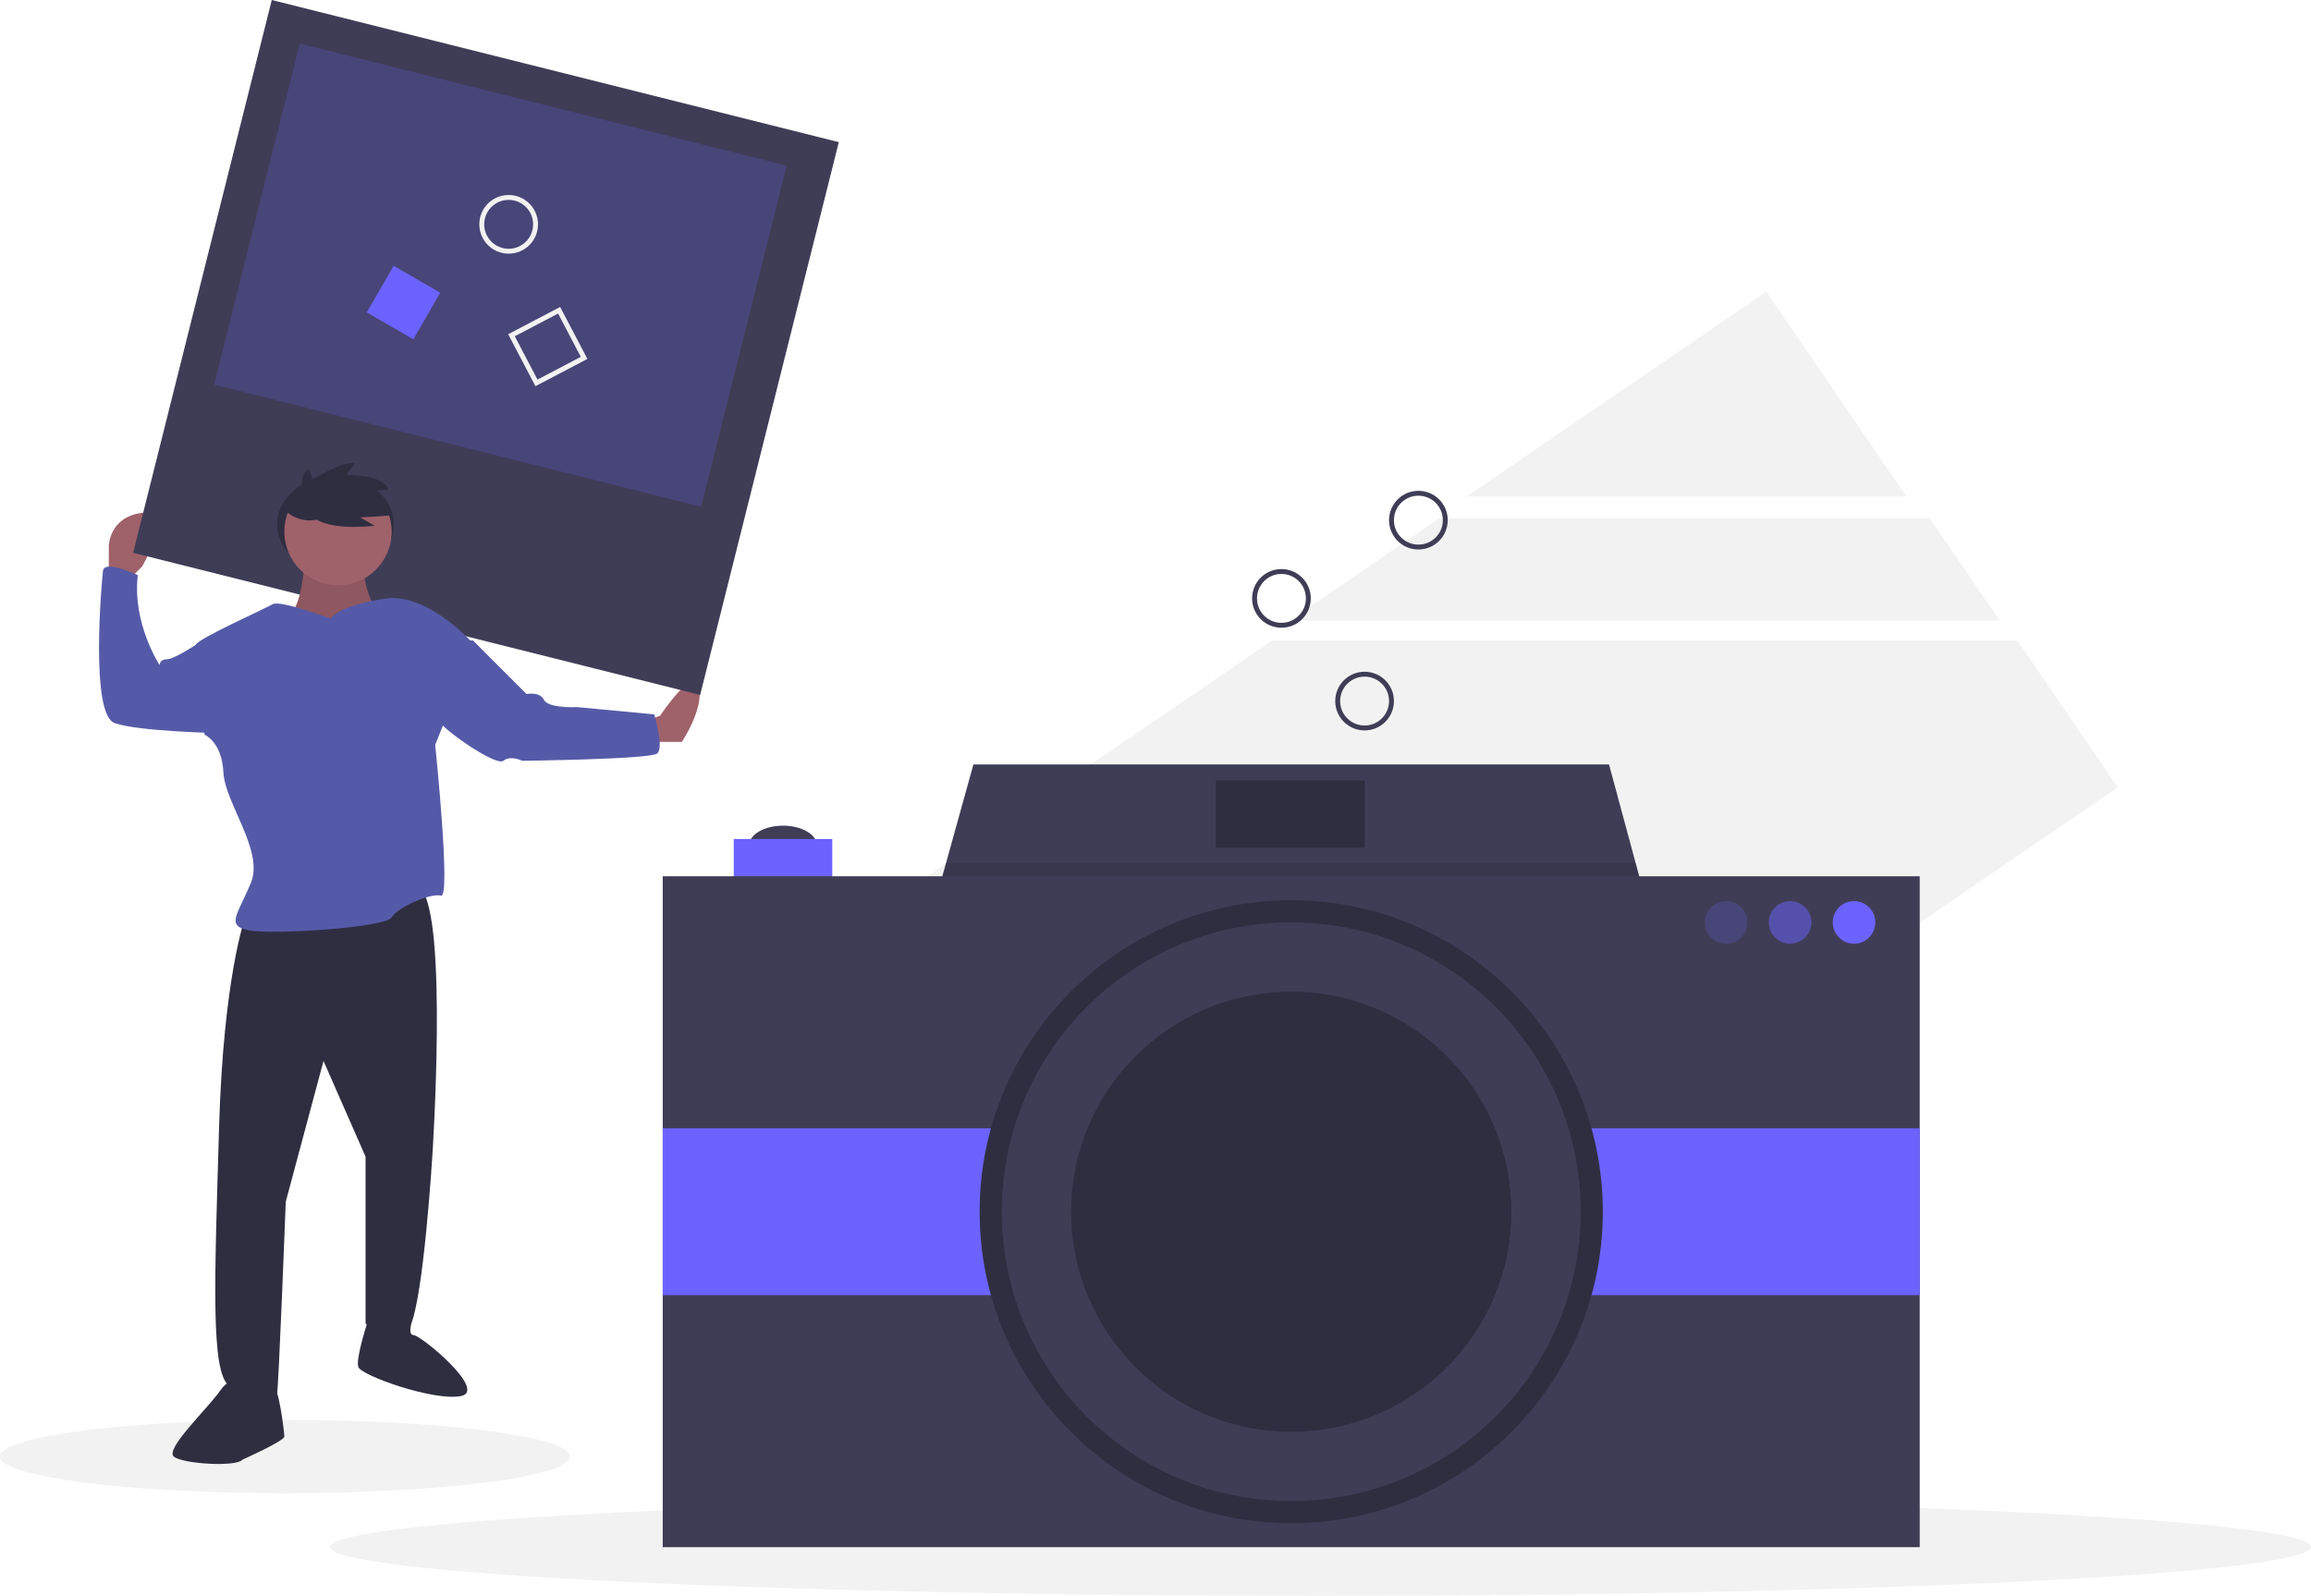
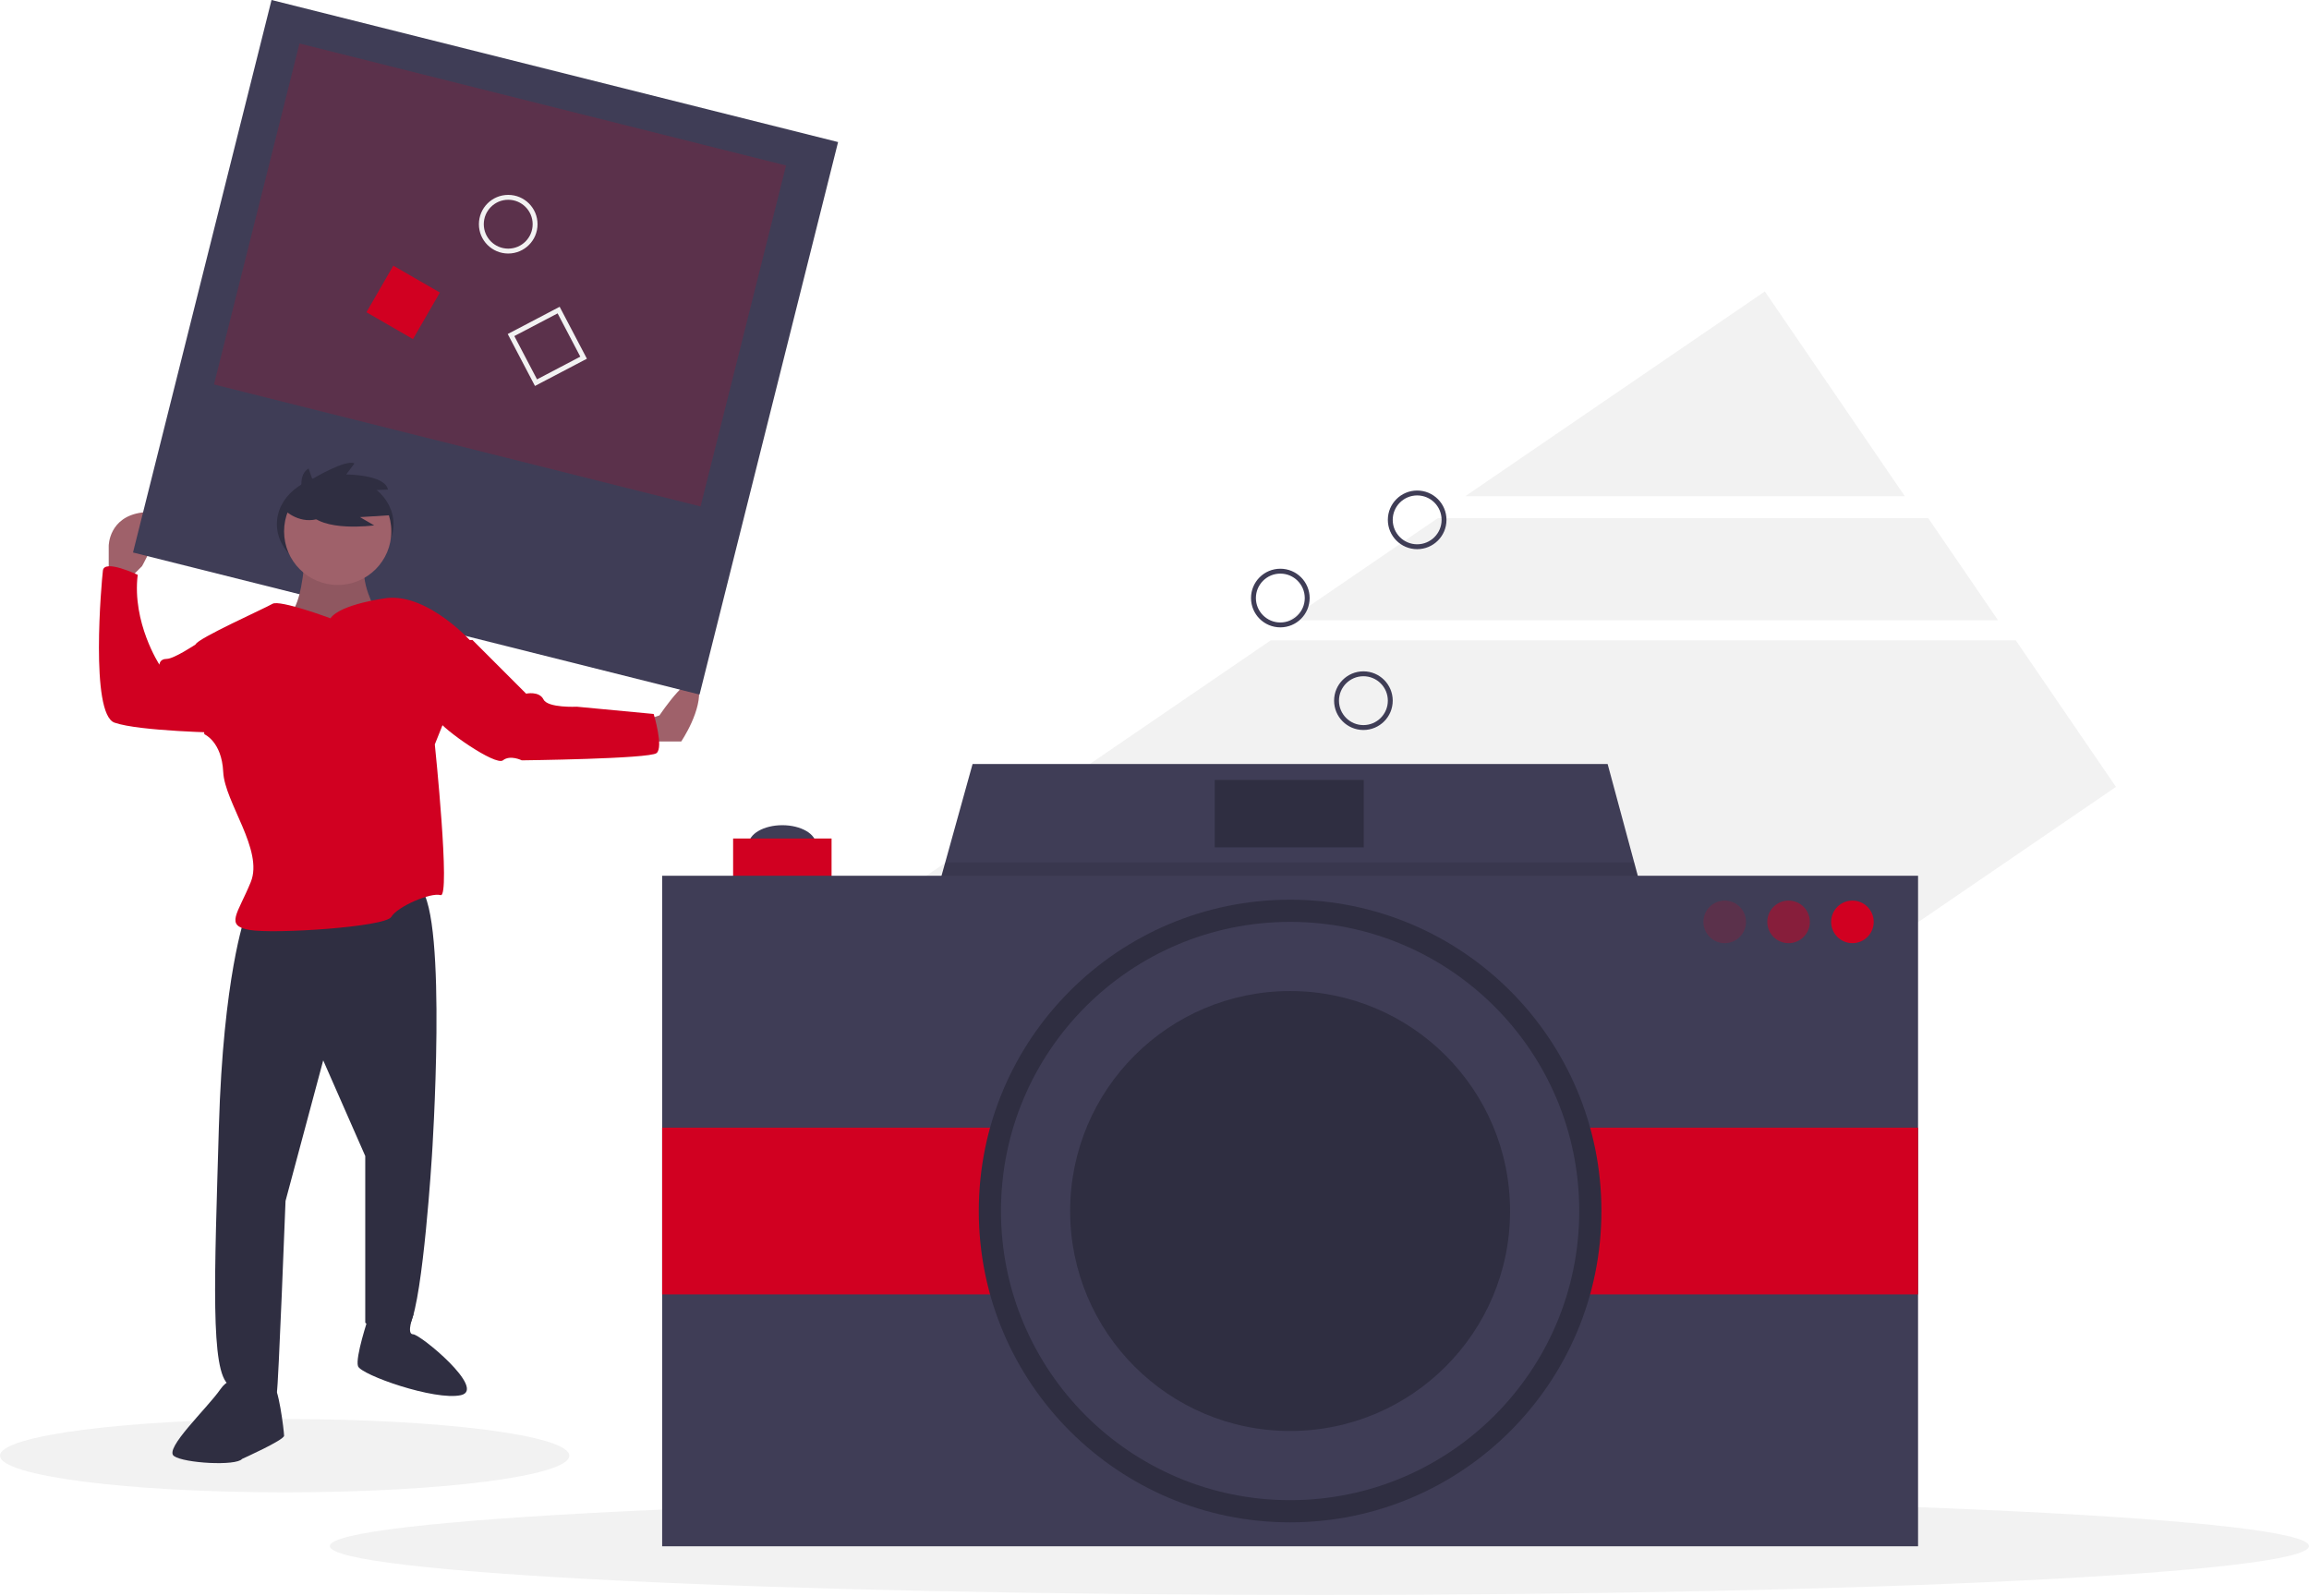
- <svg xmlns="http://www.w3.org/2000/svg" id="aeed419a-5a6b-43d7-93ce-9f8aaad142e0" data-name="Layer 1" width="945" height="652.757" viewBox="0 0 945 652.757">
-   <polygon points="722.297 119.274 599.704 203.07 779.574 203.07 722.297 119.274" fill="#f2f2f2" />
-   <polygon points="789.145 212.022 588.498 212.022 527.329 253.833 817.724 253.833 789.145 212.022" fill="#f2f2f2" />
-   <polygon points="520.047 262.08 326.168 394.601 464.272 596.646 866 322.053 825.007 262.08 520.047 262.08" fill="#f2f2f2" />
-   <ellipse cx="540" cy="632.757" rx="405" ry="20" fill="#f2f2f2" />
-   <ellipse cx="116.5" cy="595.757" rx="116.5" ry="15" fill="#f2f2f2" />
-   <ellipse cx="320.186" cy="345.709" rx="13.794" ry="7.986" fill="#3f3d56" />
-   <polygon points="682.636 404.151 372.638 404.151 380.261 376.709 386.853 352.969 398.048 312.676 657.952 312.676 668.827 352.969 676.269 380.556 682.636 404.151" fill="#3f3d56" />
-   <polygon points="676.269 380.556 380.261 380.556 380.261 376.709 386.853 352.969 668.827 352.969 676.269 380.556" opacity="0.1" />
-   <rect x="300.04" y="343.168" width="40.292" height="31.218" fill="#6c63ff" />
-   <rect x="271" y="358.414" width="514" height="274.424" fill="#3f3d56" />
-   <rect x="271" y="461.504" width="514" height="68.243" fill="#6c63ff" />
-   <circle cx="528" cy="495.625" r="127.411" fill="#2f2e41" />
-   <circle cx="528" cy="495.625" r="118.336" fill="#3f3d56" />
-   <circle cx="528" cy="495.625" r="90.023" fill="#2f2e41" />
-   <circle cx="705.867" cy="377.289" r="8.712" fill="#6c63ff" opacity="0.2" />
-   <circle cx="732.003" cy="377.289" r="8.712" fill="#6c63ff" opacity="0.5" />
-   <circle cx="758.138" cy="377.289" r="8.712" fill="#6c63ff" />
-   <rect x="497.145" y="319.21" width="60.983" height="27.588" fill="#2f2e41" />
-   <path d="M180.299,360.655l5.338-5.338s13.643-23.727,0-21.947S171.995,347.012,171.995,347.012v13.643Z" transform="translate(-127.5 -123.6216)" fill="#9f616a" />
-   <path d="M392.059,418.192l5.338-1.78s14.236-21.354,16.015-11.863-7.118,22.54-7.118,22.54h-14.236Z" transform="translate(-127.5 -123.6216)" fill="#9f616a" />
-   <rect x="206.695" y="149.191" width="239.046" height="233.114" transform="translate(-53.07135 -194.9822) rotate(14.07623)" fill="#3f3d56" />
-   <rect x="229.494" y="164.228" width="205.295" height="143.861" transform="translate(-60.09004 -197.3113) rotate(14.07623)" fill="#6c63ff" opacity="0.2" />
-   <ellipse cx="137.187" cy="214.493" rx="23.865" ry="19.871" fill="#2f2e41" />
-   <path d="M227.752,498.862s-8.897,24.32-10.677,86.009-3.559,100.245,4.152,105.584,18.981,4.152,19.574,2.966,3.559-78.298,3.559-78.298l15.422-57.537,17.202,39.149V664.949s13.05,11.863,18.388.593,8.897-68.807,8.897-68.807,6.525-97.872-4.745-109.736S227.752,498.862,227.752,498.862Z" transform="translate(-127.5 -123.6216)" fill="#2f2e41" />
-   <path d="M229.532,690.455s-6.525-5.932-11.863,1.78-23.133,24.32-18.981,27.286,25.506,4.152,27.879,1.186c0,0,17.202-7.711,17.202-9.491s-2.373-21.354-4.745-20.761S230.125,695.794,229.532,690.455Z" transform="translate(-127.5 -123.6216)" fill="#2f2e41" />
-   <path d="M285.289,661.39h11.496s-3.191,8.304-.225,8.304,30.251,22.54,19.574,24.913-40.928-8.304-42.115-11.863,4.152-19.574,4.152-19.574l7.118,3.559Z" transform="translate(-127.5 -123.6216)" fill="#2f2e41" />
-   <path d="M252.072,353.537s-1.186,20.168-7.118,21.947,18.981,20.168,18.981,20.168l17.202-22.54s-6.525-11.27-4.152-19.574S252.072,353.537,252.072,353.537Z" transform="translate(-127.5 -123.6216)" fill="#9f616a" />
-   <path d="M252.072,353.537s-1.186,20.168-7.118,21.947,18.981,20.168,18.981,20.168l17.202-22.54s-6.525-11.27-4.152-19.574S252.072,353.537,252.072,353.537Z" transform="translate(-127.5 -123.6216)" opacity="0.1" />
-   <path d="M262.749,376.67s-20.761-7.711-23.727-5.932-30.845,14.236-31.438,16.609,3.559,36.776,3.559,36.776,7.118,2.966,7.711,15.422,16.609,32.031,11.27,45.081-10.677,17.795-.593,19.574,55.758-1.186,58.13-5.338,16.015-10.084,20.168-8.897-2.373-61.689-2.373-61.689l3.559-8.897,11.863-32.624s-17.795-20.168-34.997-18.388C285.883,368.366,266.901,370.739,262.749,376.67Z" transform="translate(-127.5 -123.6216)" fill="#555aa8" />
-   <path d="M216.482,389.127l-8.897-1.78s-8.897,5.932-11.863,5.932-2.966,2.373-2.966,2.373-11.27-17.202-8.897-36.776c0,0-13.643-6.525-14.236-1.78s-5.338,58.723,4.745,62.282,44.487,4.152,44.487,4.152Z" transform="translate(-127.5 -123.6216)" fill="#555aa8" />
-   <path d="M312.575,385.568h8.304l21.947,21.947s5.338-1.186,7.118,2.373,13.643,2.966,13.643,2.966l31.438,2.966s4.152,13.643,1.186,16.015-55.164,2.966-55.164,2.966-4.745-2.373-7.711,0-24.32-12.456-26.692-16.609S312.575,385.568,312.575,385.568Z" transform="translate(-127.5 -123.6216)" fill="#555aa8" />
-   <circle cx="138.215" cy="217.459" r="21.947" fill="#9f616a" />
-   <path d="M252.107,328.316s-3.754-9.76,1.689-12.951l1.502,4.317s13.701-8.258,17.268-6.381l-3.378,4.505s15.954,0,17.08,6.194l-5.631.188s6.006,3.942,6.194,10.323l-12.012.751,5.818,3.378s-21.772,3.003-27.028-5.631Z" transform="translate(-127.5 -123.6216)" fill="#2f2e41" />
-   <path d="M244.064,332.479s6.36,6.254,14.592,3.167,0-14.405,0-14.405l-5.488-2.744Z" transform="translate(-127.5 -123.6216)" fill="#2f2e41" />
-   <rect x="340.5" y="254.378" width="22" height="22" transform="translate(-210.5398 69.9716) rotate(-27.67193)" fill="none" stroke="#f2f2f2" stroke-miterlimit="10" stroke-width="2" />
-   <rect x="281.5" y="236.378" width="22" height="22" transform="translate(35.37678 -236.7292) rotate(30)" fill="#6c63ff" />
-   <circle cx="558" cy="286.757" r="11" fill="none" stroke="#3f3d56" stroke-miterlimit="10" stroke-width="2" />
-   <circle cx="524" cy="244.757" r="11" fill="none" stroke="#3f3d56" stroke-miterlimit="10" stroke-width="2" />
-   <circle cx="580" cy="212.757" r="11" fill="none" stroke="#3f3d56" stroke-miterlimit="10" stroke-width="2" />
-   <circle cx="208" cy="91.757" r="11" fill="none" stroke="#f2f2f2" stroke-miterlimit="10" stroke-width="2" />
+ <svg xmlns="http://www.w3.org/2000/svg" width="100%" height="100%" viewBox="0 0 945 653" version="1.1" xml:space="preserve" style="fill-rule:evenodd;clip-rule:evenodd;stroke-miterlimit:10;">
+   <path d="M722.297,119.274L599.704,203.07L779.574,203.07L722.297,119.274Z" style="fill:rgb(242,242,242);fill-rule:nonzero;" />
+   <path d="M789.145,212.022L588.498,212.022L527.329,253.833L817.724,253.833L789.145,212.022Z" style="fill:rgb(242,242,242);fill-rule:nonzero;" />
+   <path d="M520.047,262.08L326.168,394.601L464.272,596.646L866,322.053L825.007,262.08L520.047,262.08Z" style="fill:rgb(242,242,242);fill-rule:nonzero;" />
+   <ellipse cx="540" cy="632.757" rx="405" ry="20" style="fill:rgb(242,242,242);" />
+   <ellipse cx="116.5" cy="595.757" rx="116.5" ry="15" style="fill:rgb(242,242,242);" />
+   <ellipse cx="320.186" cy="345.709" rx="13.794" ry="7.986" style="fill:rgb(63,61,86);" />
+   <path d="M682.636,404.151L372.638,404.151L380.261,376.709L386.853,352.969L398.048,312.676L657.952,312.676L668.827,352.969L676.269,380.556L682.636,404.151Z" style="fill:rgb(63,61,86);fill-rule:nonzero;" />
+   <path d="M676.269,380.556L380.261,380.556L380.261,376.709L386.853,352.969L668.827,352.969L676.269,380.556Z" style="fill-opacity:0.1;fill-rule:nonzero;" />
+   <rect x="300.04" y="343.168" width="40.292" height="31.218" style="fill:rgb(209,0,33);" />
+   <rect x="271" y="358.414" width="514" height="274.424" style="fill:rgb(63,61,86);" />
+   <rect x="271" y="461.504" width="514" height="68.243" style="fill:rgb(209,0,33);" />
+   <circle cx="528" cy="495.626" r="127.411" style="fill:rgb(47,46,65);" />
+   <circle cx="528" cy="495.626" r="118.336" style="fill:rgb(63,61,86);" />
+   <circle cx="528" cy="495.626" r="90.023" style="fill:rgb(47,46,65);" />
+   <circle cx="705.867" cy="377.289" r="8.712" style="fill:rgb(209,0,33);fill-opacity:0.2;" />
+   <circle cx="732.003" cy="377.289" r="8.712" style="fill:rgb(209,0,33);fill-opacity:0.5;" />
+   <circle cx="758.138" cy="377.289" r="8.712" style="fill:rgb(209,0,33);" />
+   <rect x="497.145" y="319.21" width="60.983" height="27.588" style="fill:rgb(47,46,65);" />
+   <g transform="matrix(1,0,0,1,-127.5,-123.622)">
+     <path d="M180.299,360.655L185.637,355.316C185.637,355.316 199.28,331.59 185.637,333.369C171.995,335.149 171.995,347.012 171.995,347.012L171.995,360.655L180.299,360.655Z" style="fill:rgb(159,97,106);fill-rule:nonzero;" />
+   </g>
+   <g transform="matrix(1,0,0,1,-127.5,-123.622)">
+     <path d="M392.059,418.192L397.398,416.412C397.398,416.412 411.634,395.058 413.413,404.549C415.193,414.04 406.295,427.089 406.295,427.089L392.059,427.089L392.059,418.192Z" style="fill:rgb(159,97,106);fill-rule:nonzero;" />
+   </g>
+   <g transform="matrix(0.969973,0.243213,-0.243213,0.969973,-53.0714,-194.982)">
+     <rect x="206.695" y="149.191" width="239.046" height="233.114" style="fill:rgb(63,61,86);" />
+   </g>
+   <g transform="matrix(0.969973,0.243213,-0.243213,0.969973,-60.09,-197.311)">
+     <rect x="229.494" y="164.228" width="205.295" height="143.861" style="fill:rgb(209,0,33);fill-opacity:0.2;" />
+   </g>
+   <ellipse cx="137.187" cy="214.493" rx="23.865" ry="19.871" style="fill:rgb(47,46,65);" />
+   <g transform="matrix(1,0,0,1,-127.5,-123.622)">
+     <path d="M227.752,498.862C227.752,498.862 218.855,523.182 217.075,584.872C215.296,646.561 213.516,685.117 221.227,690.455C228.939,695.794 240.209,694.607 240.802,693.421C241.395,692.235 244.361,615.123 244.361,615.123L259.783,557.586L276.985,596.735L276.985,664.949C276.985,664.949 290.035,676.812 295.373,665.542C300.712,654.272 304.271,596.735 304.271,596.735C304.271,596.735 310.796,498.863 299.525,486.999C288.255,475.136 227.752,498.862 227.752,498.862Z" style="fill:rgb(47,46,65);fill-rule:nonzero;" />
+   </g>
+   <g transform="matrix(1,0,0,1,-127.5,-123.622)">
+     <path d="M229.532,690.455C229.532,690.455 223.007,684.523 217.668,692.235C212.33,699.946 194.535,716.554 198.687,719.52C202.839,722.486 224.193,723.672 226.566,720.707C226.566,720.707 243.768,712.995 243.768,711.216C243.768,709.436 241.395,689.862 239.022,690.455C236.65,691.048 230.125,695.794 229.532,690.455Z" style="fill:rgb(47,46,65);fill-rule:nonzero;" />
+   </g>
+   <g transform="matrix(1,0,0,1,-127.5,-123.622)">
+     <path d="M285.289,661.39L296.785,661.39C296.785,661.39 293.594,669.694 296.56,669.694C299.525,669.694 326.811,692.235 316.134,694.607C305.457,696.98 275.206,686.303 274.019,682.744C272.833,679.185 278.171,663.17 278.171,663.17L285.289,666.729L285.289,661.39Z" style="fill:rgb(47,46,65);fill-rule:nonzero;" />
+   </g>
+   <g transform="matrix(1,0,0,1,-127.5,-123.622)">
+     <path d="M252.072,353.537C252.072,353.537 250.886,373.704 244.954,375.484C239.022,377.263 263.935,395.652 263.935,395.652L281.137,373.111C281.137,373.111 274.612,361.841 276.985,353.537C279.358,345.233 252.072,353.537 252.072,353.537Z" style="fill:rgb(159,97,106);fill-rule:nonzero;" />
+   </g>
+   <g transform="matrix(1,0,0,1,-127.5,-123.622)">
+     <path d="M252.072,353.537C252.072,353.537 250.886,373.704 244.954,375.484C239.022,377.263 263.935,395.652 263.935,395.652L281.137,373.111C281.137,373.111 274.612,361.841 276.985,353.537C279.358,345.233 252.072,353.537 252.072,353.537Z" style="fill-opacity:0.1;fill-rule:nonzero;" />
+   </g>
+   <g transform="matrix(1,0,0,1,-127.5,-123.622)">
+     <path d="M262.749,376.67C262.749,376.67 241.988,368.959 239.022,370.739C236.057,372.518 208.178,384.975 207.585,387.347C206.991,389.72 211.144,424.124 211.144,424.124C211.144,424.124 218.262,427.089 218.855,439.546C219.448,452.002 235.463,471.577 230.125,484.627C224.786,497.676 219.448,502.422 229.532,504.201C239.616,505.98 285.289,503.015 287.662,498.862C290.035,494.71 303.678,488.779 307.83,489.965C311.982,491.151 305.457,428.276 305.457,428.276L309.016,419.378L320.879,386.754C320.879,386.754 303.084,366.586 285.883,368.366C285.883,368.366 266.901,370.739 262.749,376.67Z" style="fill:rgb(209,0,33);fill-rule:nonzero;" />
+   </g>
+   <g transform="matrix(1,0,0,1,-127.5,-123.622)">
+     <path d="M216.482,389.127L207.585,387.347C207.585,387.347 198.687,393.279 195.721,393.279C192.756,393.279 192.755,395.652 192.755,395.652C192.755,395.652 181.485,378.45 183.858,358.875C183.858,358.875 170.215,352.351 169.622,357.096C169.029,361.841 164.284,415.819 174.367,419.378C184.451,422.937 218.855,423.53 218.855,423.53L216.482,389.127Z" style="fill:rgb(209,0,33);fill-rule:nonzero;" />
+   </g>
+   <g transform="matrix(1,0,0,1,-127.5,-123.622)">
+     <path d="M312.575,385.568L320.879,385.568L342.826,407.515C342.826,407.515 348.165,406.329 349.944,409.888C351.724,413.447 363.587,412.853 363.587,412.853L395.025,415.819C395.025,415.819 399.177,429.462 396.211,431.835C393.246,434.207 341.047,434.801 341.047,434.801C341.047,434.801 336.302,432.428 333.336,434.801C330.37,437.173 309.016,422.344 306.643,418.192C304.271,414.04 312.575,385.568 312.575,385.568Z" style="fill:rgb(209,0,33);fill-rule:nonzero;" />
+   </g>
+   <circle cx="138.215" cy="217.459" r="21.947" style="fill:rgb(159,97,106);" />
+   <g transform="matrix(1,0,0,1,-127.5,-123.622)">
+     <path d="M252.107,328.316C252.107,328.316 248.354,318.556 253.797,315.365L255.298,319.682C255.298,319.682 269,311.423 272.566,313.3L269.187,317.805C269.187,317.805 285.141,317.805 286.267,323.999L280.636,324.186C280.636,324.186 286.643,328.128 286.83,334.509L274.818,335.26L280.636,338.639C280.636,338.639 258.864,341.642 253.609,333.008L252.107,328.316Z" style="fill:rgb(47,46,65);fill-rule:nonzero;" />
+   </g>
+   <g transform="matrix(1,0,0,1,-127.5,-123.622)">
+     <path d="M244.064,332.479C244.064,332.479 250.425,338.733 258.656,335.646C266.888,332.559 258.656,321.241 258.656,321.241L253.169,318.497L244.064,332.479Z" style="fill:rgb(47,46,65);fill-rule:nonzero;" />
+   </g>
+   <g transform="matrix(0.885621,-0.464408,0.464408,0.885621,-210.54,69.9716)">
+     <rect x="340.5" y="254.378" width="22" height="22" style="fill:none;stroke:rgb(242,242,242);stroke-width:2px;" />
+   </g>
+   <g transform="matrix(0.866025,0.5,-0.5,0.866025,35.3768,-236.729)">
+     <rect x="281.5" y="236.378" width="22" height="22" style="fill:rgb(209,0,33);" />
+   </g>
+   <circle cx="558" cy="286.757" r="11" style="fill:none;stroke:rgb(63,61,86);stroke-width:2px;" />
+   <circle cx="524" cy="244.757" r="11" style="fill:none;stroke:rgb(63,61,86);stroke-width:2px;" />
+   <circle cx="580" cy="212.757" r="11" style="fill:none;stroke:rgb(63,61,86);stroke-width:2px;" />
+   <circle cx="208" cy="91.757" r="11" style="fill:none;stroke:rgb(242,242,242);stroke-width:2px;" />
</svg>
